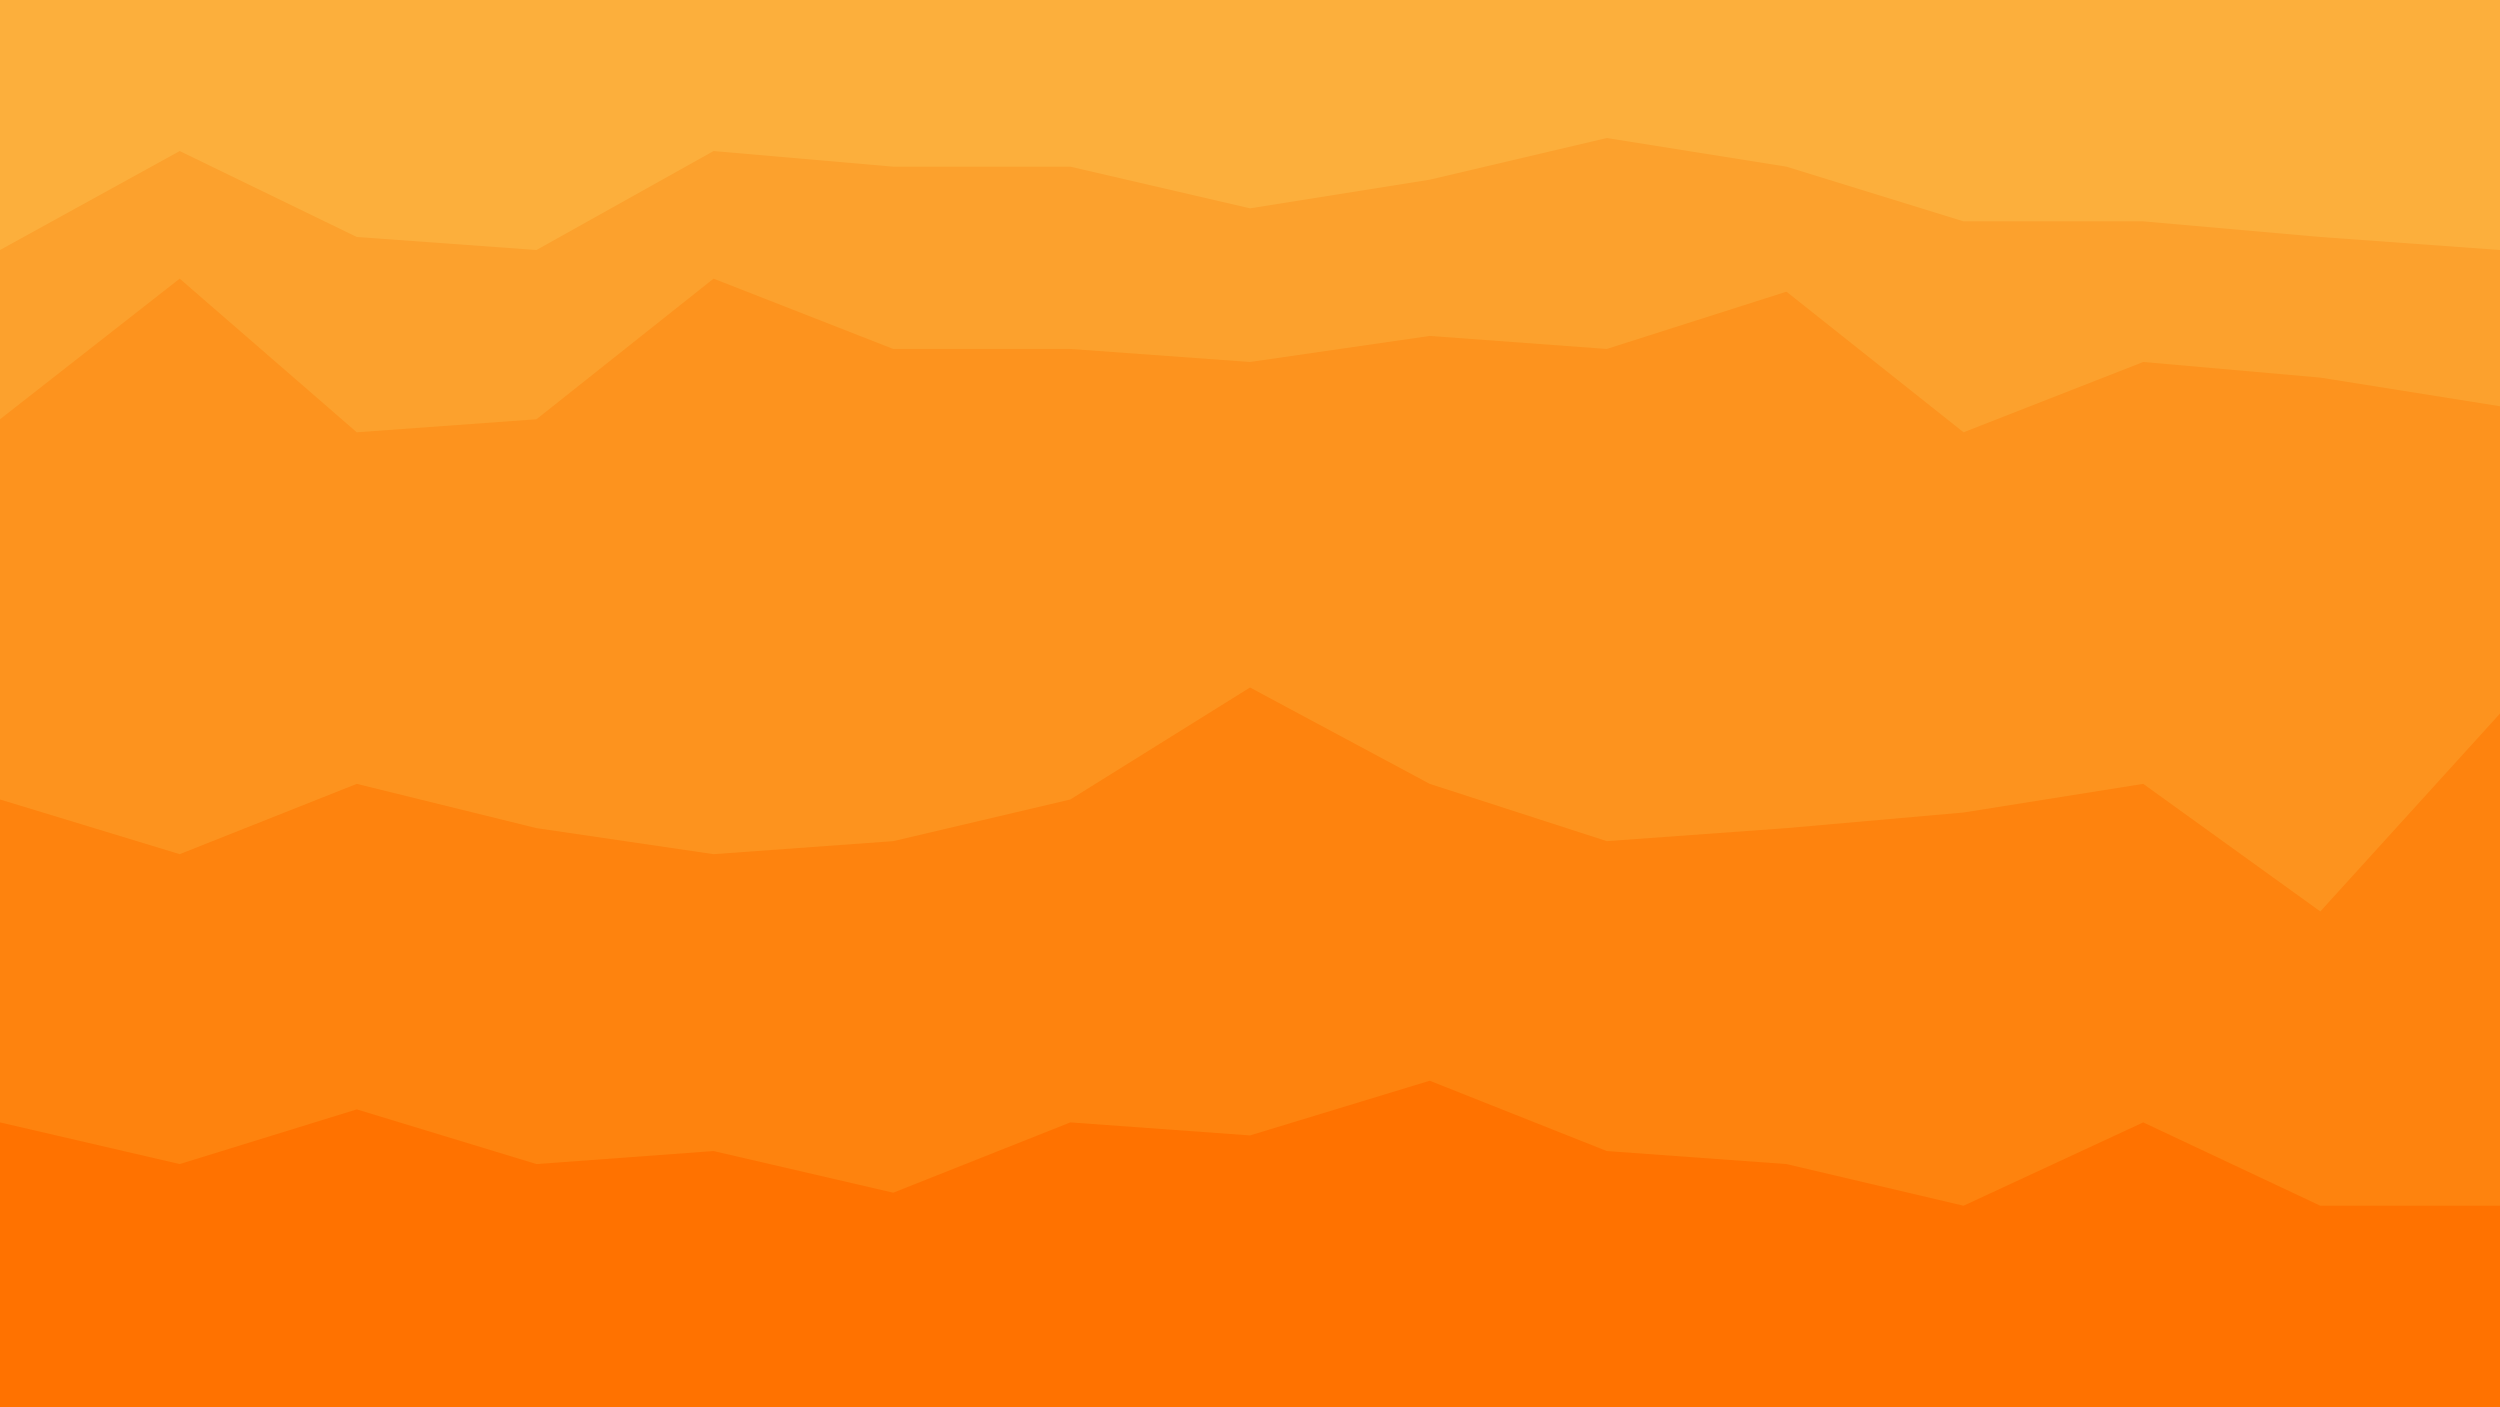
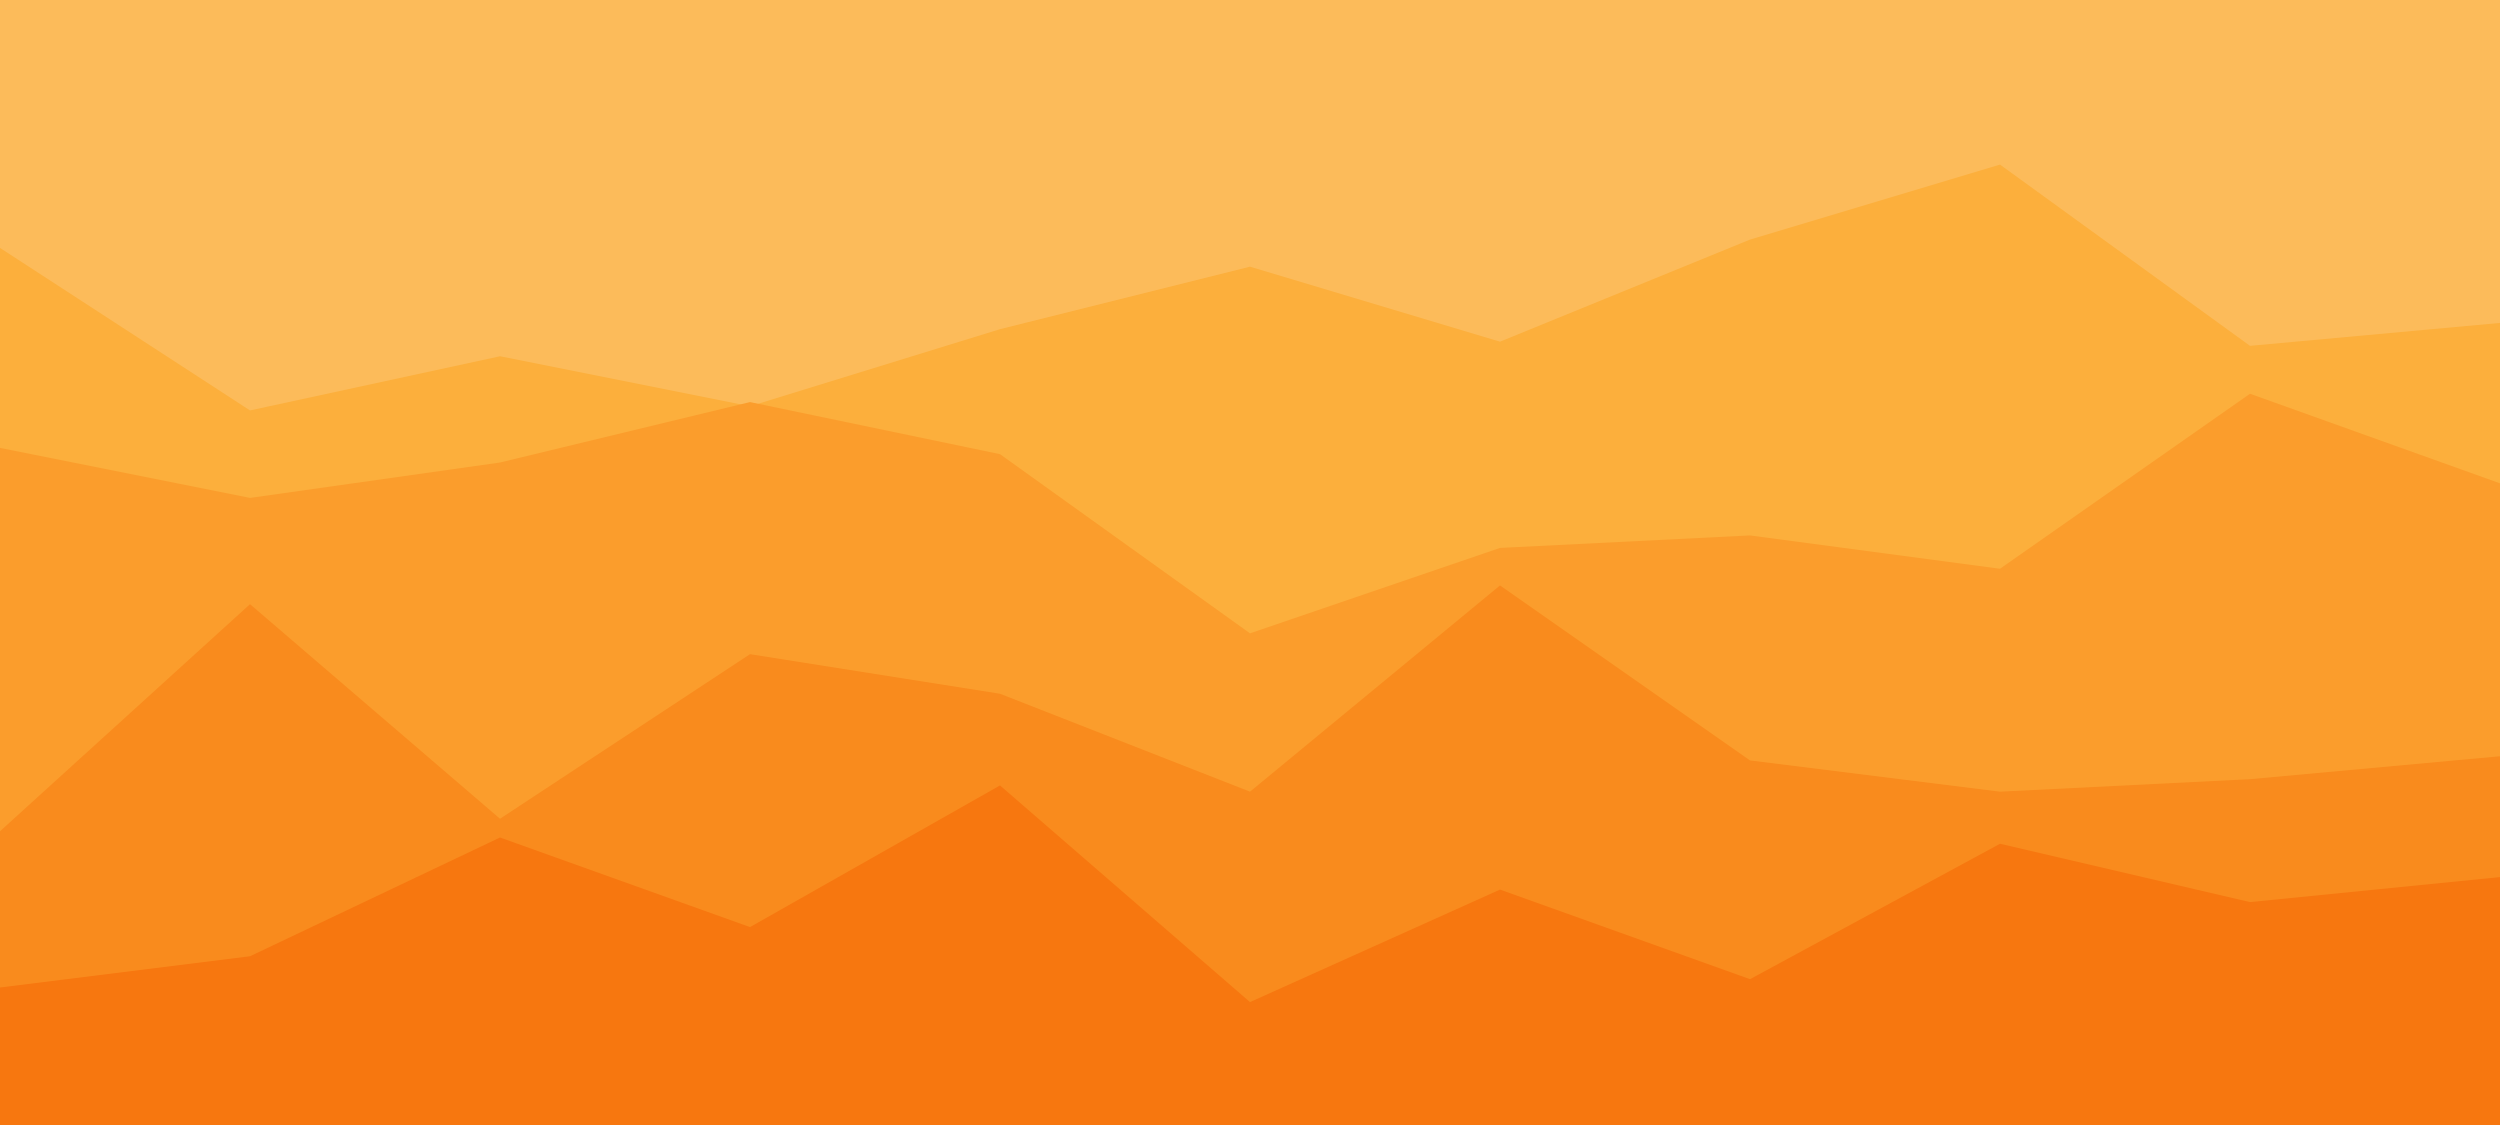
- <svg xmlns="http://www.w3.org/2000/svg" id="visual" viewBox="0 0 960 540" width="960" height="540" version="1.1">
-   <path d="M0 98L69 60L137 93L206 98L274 60L343 66L411 66L480 82L549 71L617 55L686 66L754 87L823 87L891 93L960 98L960 0L891 0L823 0L754 0L686 0L617 0L549 0L480 0L411 0L343 0L274 0L206 0L137 0L69 0L0 0Z" fill="#fcaf3c" />
-   <path d="M0 163L69 109L137 168L206 163L274 109L343 136L411 136L480 141L549 131L617 136L686 114L754 168L823 141L891 147L960 158L960 96L891 91L823 85L754 85L686 64L617 53L549 69L480 80L411 64L343 64L274 58L206 96L137 91L69 58L0 96Z" fill="#fca12d" />
-   <path d="M0 309L69 330L137 303L206 320L274 330L343 325L411 309L480 266L549 303L617 325L686 320L754 314L823 303L891 352L960 276L960 156L891 145L823 139L754 166L686 112L617 134L549 129L480 139L411 134L343 134L274 107L206 161L137 166L69 107L0 161Z" fill="#fd931e" />
-   <path d="M0 433L69 449L137 428L206 449L274 444L343 460L411 433L480 438L549 417L617 444L686 449L754 465L823 433L891 465L960 465L960 274L891 350L823 301L754 312L686 318L617 323L549 301L480 264L411 307L343 323L274 328L206 318L137 301L69 328L0 307Z" fill="#fe830e" />
-   <path d="M0 541L69 541L137 541L206 541L274 541L343 541L411 541L480 541L549 541L617 541L686 541L754 541L823 541L891 541L960 541L960 463L891 463L823 431L754 463L686 447L617 442L549 415L480 436L411 431L343 458L274 442L206 447L137 426L69 447L0 431Z" fill="#ff7200" />
+ <svg xmlns="http://www.w3.org/2000/svg" id="visual" viewBox="0 0 1200 540" width="1200" height="540" version="1.1">
+   <rect x="0" y="0" width="1200" height="540" fill="#fcbb5a" />
+   <path d="M0 119L120 197L240 171L360 195L480 158L600 128L720 164L840 115L960 79L1080 166L1200 155L1200 541L1080 541L960 541L840 541L720 541L600 541L480 541L360 541L240 541L120 541L0 541Z" fill="#fcaf3c" />
+   <path d="M0 215L120 239L240 222L360 193L480 218L600 304L720 263L840 257L960 273L1080 189L1200 232L1200 541L1080 541L960 541L840 541L720 541L600 541L480 541L360 541L240 541L120 541L0 541Z" fill="#fb9d2c" />
+   <path d="M0 399L120 290L240 393L360 314L480 333L600 380L720 281L840 365L960 380L1080 374L1200 363L1200 541L1080 541L960 541L840 541L720 541L600 541L480 541L360 541L240 541L120 541L0 541Z" fill="#f98b1d" />
+   <path d="M0 474L120 459L240 402L360 445L480 377L600 481L720 427L840 470L960 405L1080 433L1200 421L1200 541L1080 541L960 541L840 541L720 541L600 541L480 541L360 541L240 541L120 541L0 541Z" fill="#f7770f" />
</svg>
